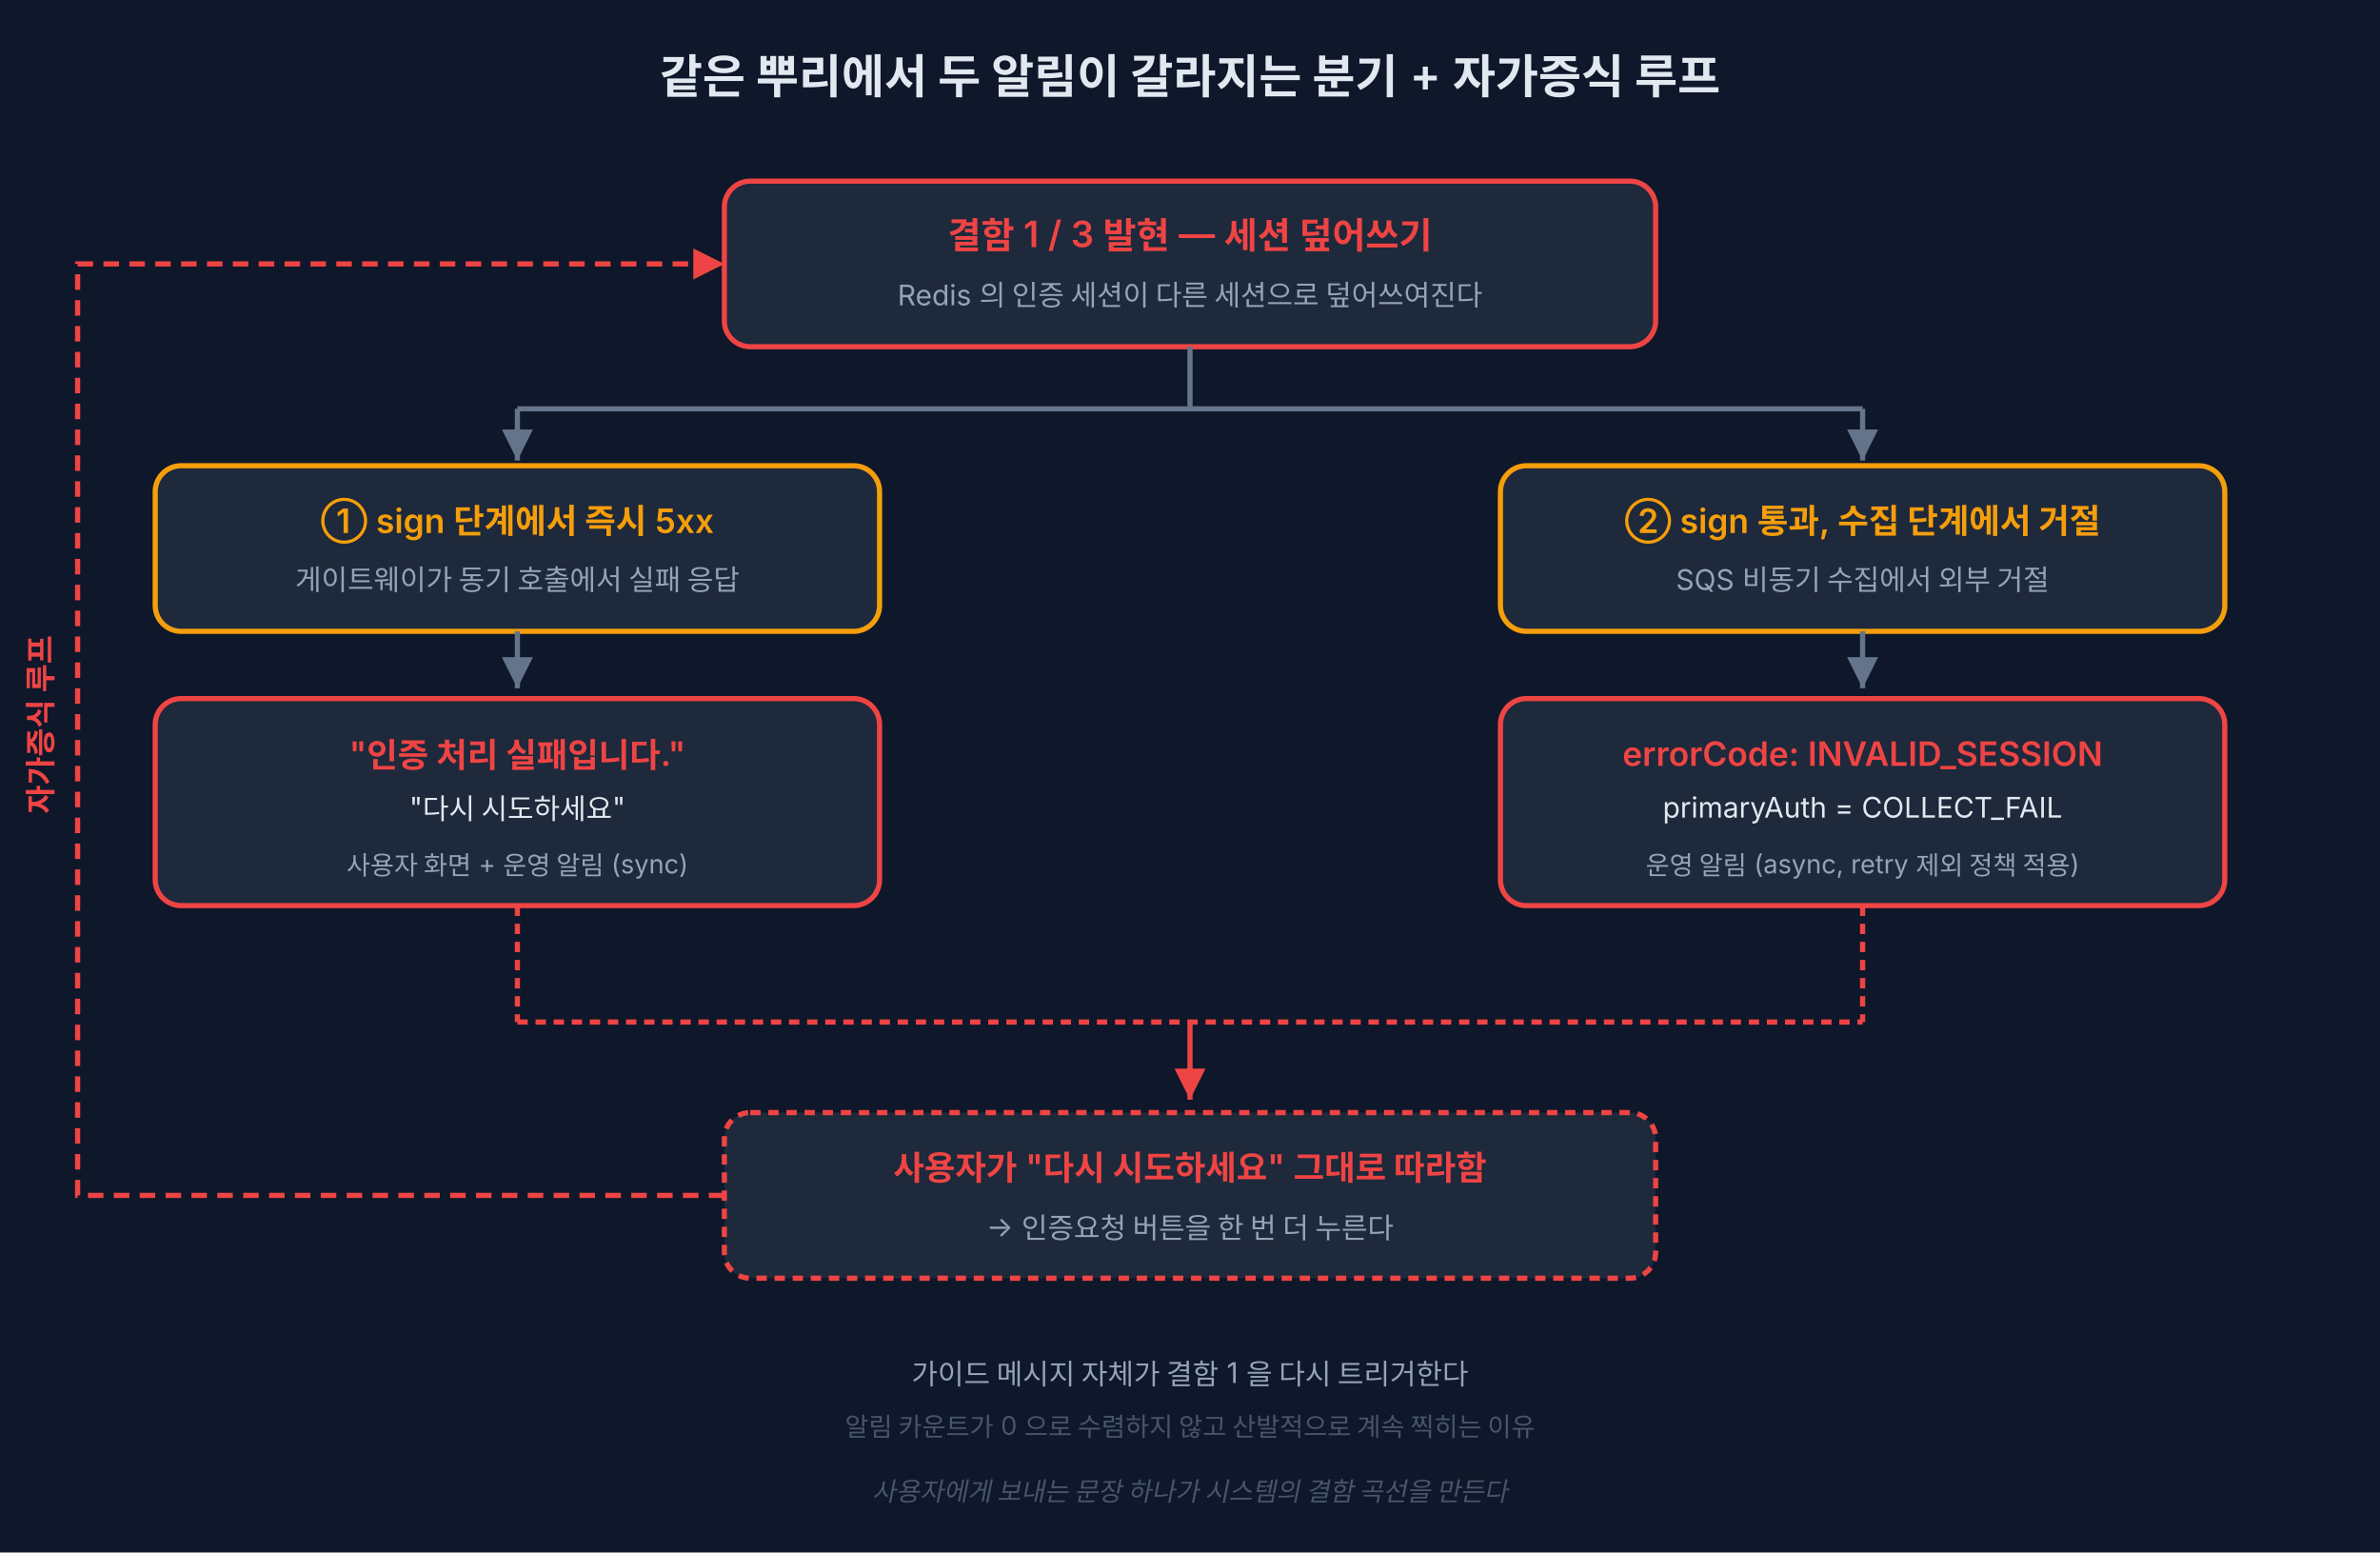
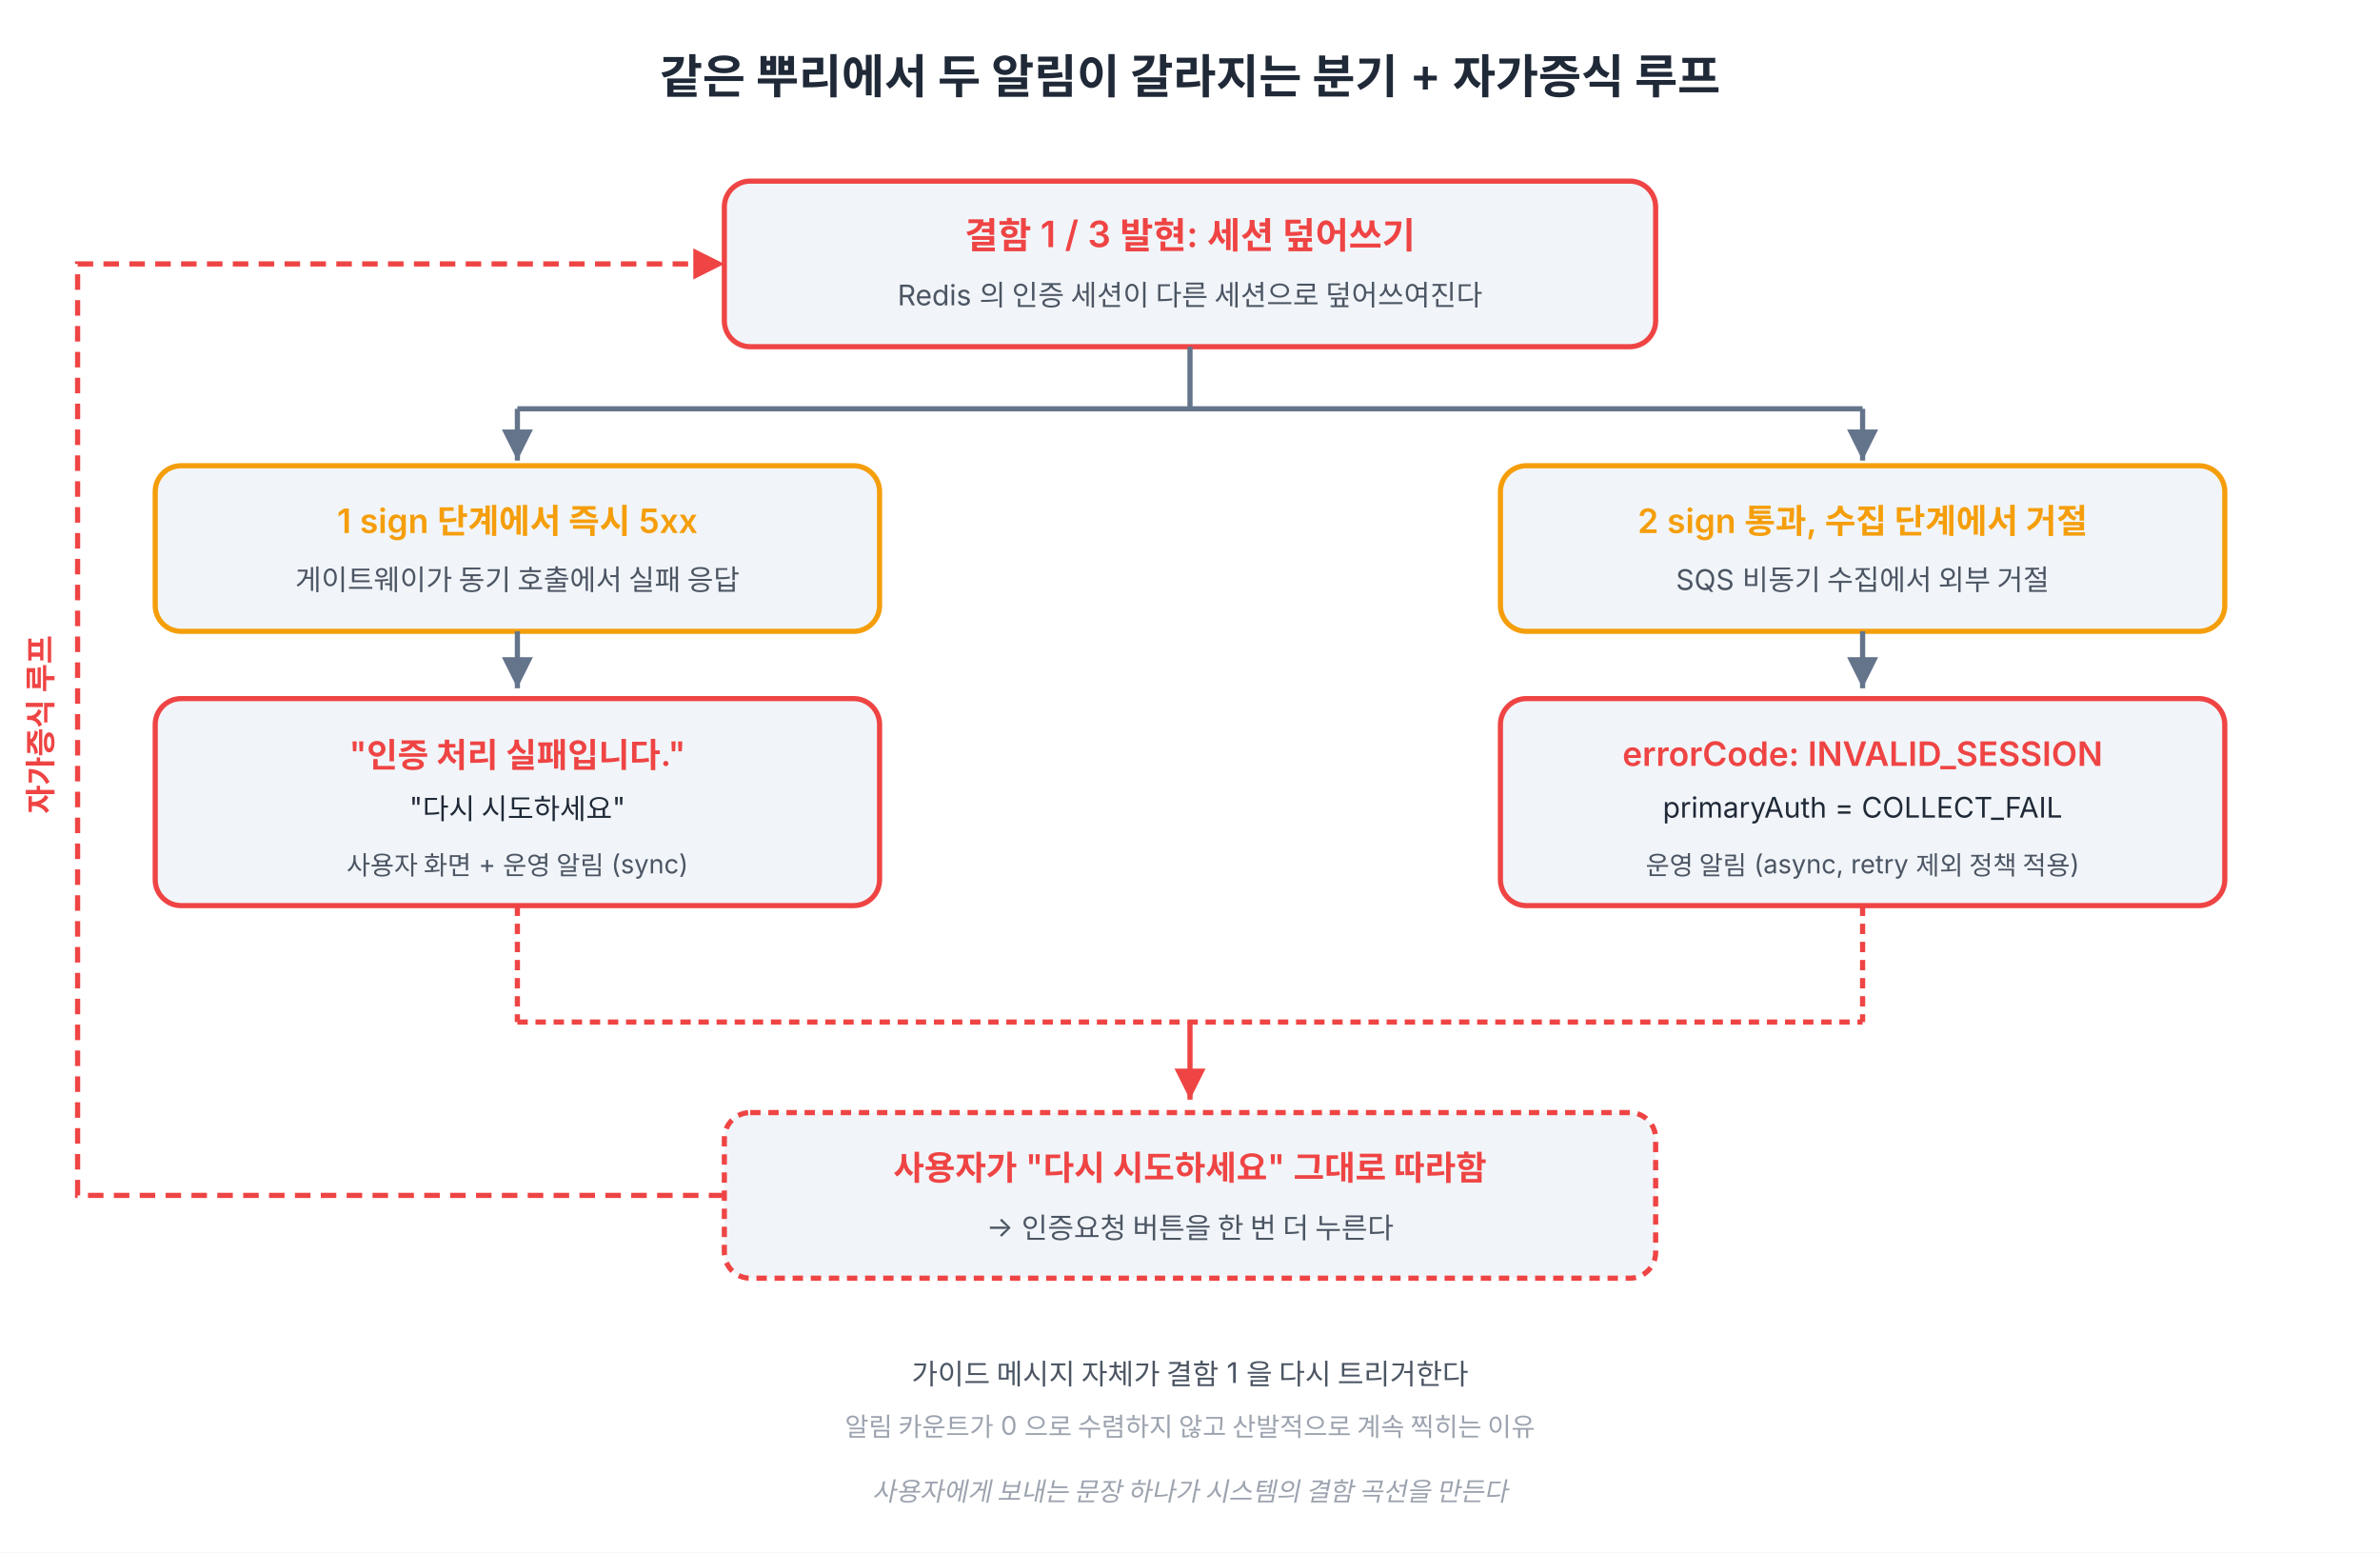
<svg xmlns="http://www.w3.org/2000/svg" viewBox="0 0 920 600" font-family="system-ui, -apple-system, sans-serif">
-   <rect width="920" height="600" fill="#0f172a" />
-   <text x="460" y="36" fill="#e2e8f0" font-size="18" font-weight="600" text-anchor="middle">같은 뿌리에서 두 알림이 갈라지는 분기 + 자가증식 루프</text>
+   <rect width="920" height="600" fill="#ffffff" />
+   <text x="460" y="36" fill="#1f2937" font-size="18" font-weight="600" text-anchor="middle">같은 뿌리에서 두 알림이 갈라지는 분기 + 자가증식 루프</text>
  <defs>
    <marker id="arrG5" viewBox="0 0 10 10" refX="10" refY="5" markerWidth="6" markerHeight="6" orient="auto">
      <path d="M 0 0 L 10 5 L 0 10 z" fill="#64748b" />
    </marker>
    <marker id="arrR5" viewBox="0 0 10 10" refX="10" refY="5" markerWidth="6" markerHeight="6" orient="auto">
      <path d="M 0 0 L 10 5 L 0 10 z" fill="#ef4444" />
    </marker>
  </defs>
-   <rect x="280" y="70" width="360" height="64" rx="10" fill="#1e293b" stroke="#ef4444" stroke-width="2" />
-   <text x="460" y="96" fill="#ef4444" font-size="14" font-weight="600" text-anchor="middle">결함 1 / 3 발현 — 세션 덮어쓰기</text>
-   <text x="460" y="118" fill="#94a3b8" font-size="11" text-anchor="middle">Redis 의 인증 세션이 다른 세션으로 덮어쓰여진다</text>
+   <rect x="280" y="70" width="360" height="64" rx="10" fill="#f1f5f9" stroke="#ef4444" stroke-width="2" />
+   <text x="460" y="96" fill="#ef4444" font-size="14" font-weight="600" text-anchor="middle">결함 1 / 3 발현: 세션 덮어쓰기</text>
+   <text x="460" y="118" fill="#4b5563" font-size="11" text-anchor="middle">Redis 의 인증 세션이 다른 세션으로 덮어쓰여진다</text>
  <line x1="460" y1="134" x2="460" y2="158" stroke="#64748b" stroke-width="2" />
  <line x1="200" y1="158" x2="720" y2="158" stroke="#64748b" stroke-width="2" />
  <line x1="200" y1="158" x2="200" y2="178" stroke="#64748b" stroke-width="2" marker-end="url(#arrG5)" />
  <line x1="720" y1="158" x2="720" y2="178" stroke="#64748b" stroke-width="2" marker-end="url(#arrG5)" />
-   <rect x="60" y="180" width="280" height="64" rx="10" fill="#1e293b" stroke="#f59e0b" stroke-width="2" />
-   <text x="200" y="206" fill="#f59e0b" font-size="13" font-weight="600" text-anchor="middle">① sign 단계에서 즉시 5xx</text>
-   <text x="200" y="228" fill="#94a3b8" font-size="11" text-anchor="middle">게이트웨이가 동기 호출에서 실패 응답</text>
+   <rect x="60" y="180" width="280" height="64" rx="10" fill="#f1f5f9" stroke="#f59e0b" stroke-width="2" />
+   <text x="200" y="206" fill="#f59e0b" font-size="13" font-weight="600" text-anchor="middle">1 sign 단계에서 즉시 5xx</text>
+   <text x="200" y="228" fill="#4b5563" font-size="11" text-anchor="middle">게이트웨이가 동기 호출에서 실패 응답</text>
  <line x1="200" y1="244" x2="200" y2="266" stroke="#64748b" stroke-width="2" marker-end="url(#arrG5)" />
-   <rect x="60" y="270" width="280" height="80" rx="10" fill="#1e293b" stroke="#ef4444" stroke-width="2" />
+   <rect x="60" y="270" width="280" height="80" rx="10" fill="#f1f5f9" stroke="#ef4444" stroke-width="2" />
  <text x="200" y="296" fill="#ef4444" font-size="13" font-weight="600" text-anchor="middle">"인증 처리 실패입니다."</text>
-   <text x="200" y="316" fill="#e2e8f0" font-size="11" text-anchor="middle">"다시 시도하세요"</text>
-   <text x="200" y="338" fill="#94a3b8" font-size="10" text-anchor="middle">사용자 화면 + 운영 알림 (sync)</text>
-   <rect x="580" y="180" width="280" height="64" rx="10" fill="#1e293b" stroke="#f59e0b" stroke-width="2" />
-   <text x="720" y="206" fill="#f59e0b" font-size="13" font-weight="600" text-anchor="middle">② sign 통과, 수집 단계에서 거절</text>
-   <text x="720" y="228" fill="#94a3b8" font-size="11" text-anchor="middle">SQS 비동기 수집에서 외부 거절</text>
+   <text x="200" y="316" fill="#1f2937" font-size="11" text-anchor="middle">"다시 시도하세요"</text>
+   <text x="200" y="338" fill="#4b5563" font-size="10" text-anchor="middle">사용자 화면 + 운영 알림 (sync)</text>
+   <rect x="580" y="180" width="280" height="64" rx="10" fill="#f1f5f9" stroke="#f59e0b" stroke-width="2" />
+   <text x="720" y="206" fill="#f59e0b" font-size="13" font-weight="600" text-anchor="middle">2 sign 통과, 수집 단계에서 거절</text>
+   <text x="720" y="228" fill="#4b5563" font-size="11" text-anchor="middle">SQS 비동기 수집에서 외부 거절</text>
  <line x1="720" y1="244" x2="720" y2="266" stroke="#64748b" stroke-width="2" marker-end="url(#arrG5)" />
-   <rect x="580" y="270" width="280" height="80" rx="10" fill="#1e293b" stroke="#ef4444" stroke-width="2" />
+   <rect x="580" y="270" width="280" height="80" rx="10" fill="#f1f5f9" stroke="#ef4444" stroke-width="2" />
  <text x="720" y="296" fill="#ef4444" font-size="13" font-weight="600" text-anchor="middle">errorCode: INVALID_SESSION</text>
-   <text x="720" y="316" fill="#e2e8f0" font-size="11" text-anchor="middle">primaryAuth = COLLECT_FAIL</text>
-   <text x="720" y="338" fill="#94a3b8" font-size="10" text-anchor="middle">운영 알림 (async, retry 제외 정책 적용)</text>
+   <text x="720" y="316" fill="#1f2937" font-size="11" text-anchor="middle">primaryAuth = COLLECT_FAIL</text>
+   <text x="720" y="338" fill="#4b5563" font-size="10" text-anchor="middle">운영 알림 (async, retry 제외 정책 적용)</text>
  <line x1="200" y1="350" x2="200" y2="395" stroke="#ef4444" stroke-width="2" stroke-dasharray="4 3" />
  <line x1="720" y1="350" x2="720" y2="395" stroke="#ef4444" stroke-width="2" stroke-dasharray="4 3" />
  <line x1="200" y1="395" x2="720" y2="395" stroke="#ef4444" stroke-width="2" stroke-dasharray="4 3" />
  <line x1="460" y1="395" x2="460" y2="425" stroke="#ef4444" stroke-width="2" marker-end="url(#arrR5)" />
-   <rect x="280" y="430" width="360" height="64" rx="10" fill="#1e293b" stroke="#ef4444" stroke-width="2" stroke-dasharray="4 3" />
+   <rect x="280" y="430" width="360" height="64" rx="10" fill="#f1f5f9" stroke="#ef4444" stroke-width="2" stroke-dasharray="4 3" />
  <text x="460" y="456" fill="#ef4444" font-size="13" font-weight="600" text-anchor="middle">사용자가 "다시 시도하세요" 그대로 따라함</text>
-   <text x="460" y="478" fill="#94a3b8" font-size="11" text-anchor="middle">→ 인증요청 버튼을 한 번 더 누른다</text>
+   <text x="460" y="478" fill="#4b5563" font-size="11" text-anchor="middle">→ 인증요청 버튼을 한 번 더 누른다</text>
  <path d="M 280 462 L 30 462 L 30 102 L 280 102" stroke="#ef4444" stroke-width="2" fill="none" stroke-dasharray="6 4" marker-end="url(#arrR5)" />
  <text x="20" y="280" fill="#ef4444" font-size="12" font-weight="600" transform="rotate(-90 20 280)" text-anchor="middle">자가증식 루프</text>
-   <text x="460" y="535" fill="#94a3b8" font-size="11" text-anchor="middle">가이드 메시지 자체가 결함 1 을 다시 트리거한다</text>
-   <text x="460" y="555" fill="#475569" font-size="10" text-anchor="middle">알림 카운트가 0 으로 수렴하지 않고 산발적으로 계속 찍히는 이유</text>
-   <text x="460" y="580" fill="#475569" font-size="10" font-style="italic" text-anchor="middle">사용자에게 보내는 문장 하나가 시스템의 결함 곡선을 만든다</text>
+   <text x="460" y="535" fill="#4b5563" font-size="11" text-anchor="middle">가이드 메시지 자체가 결함 1 을 다시 트리거한다</text>
+   <text x="460" y="555" fill="#9ca3af" font-size="10" text-anchor="middle">알림 카운트가 0 으로 수렴하지 않고 산발적으로 계속 찍히는 이유</text>
+   <text x="460" y="580" fill="#9ca3af" font-size="10" font-style="italic" text-anchor="middle">사용자에게 보내는 문장 하나가 시스템의 결함 곡선을 만든다</text>
</svg>
